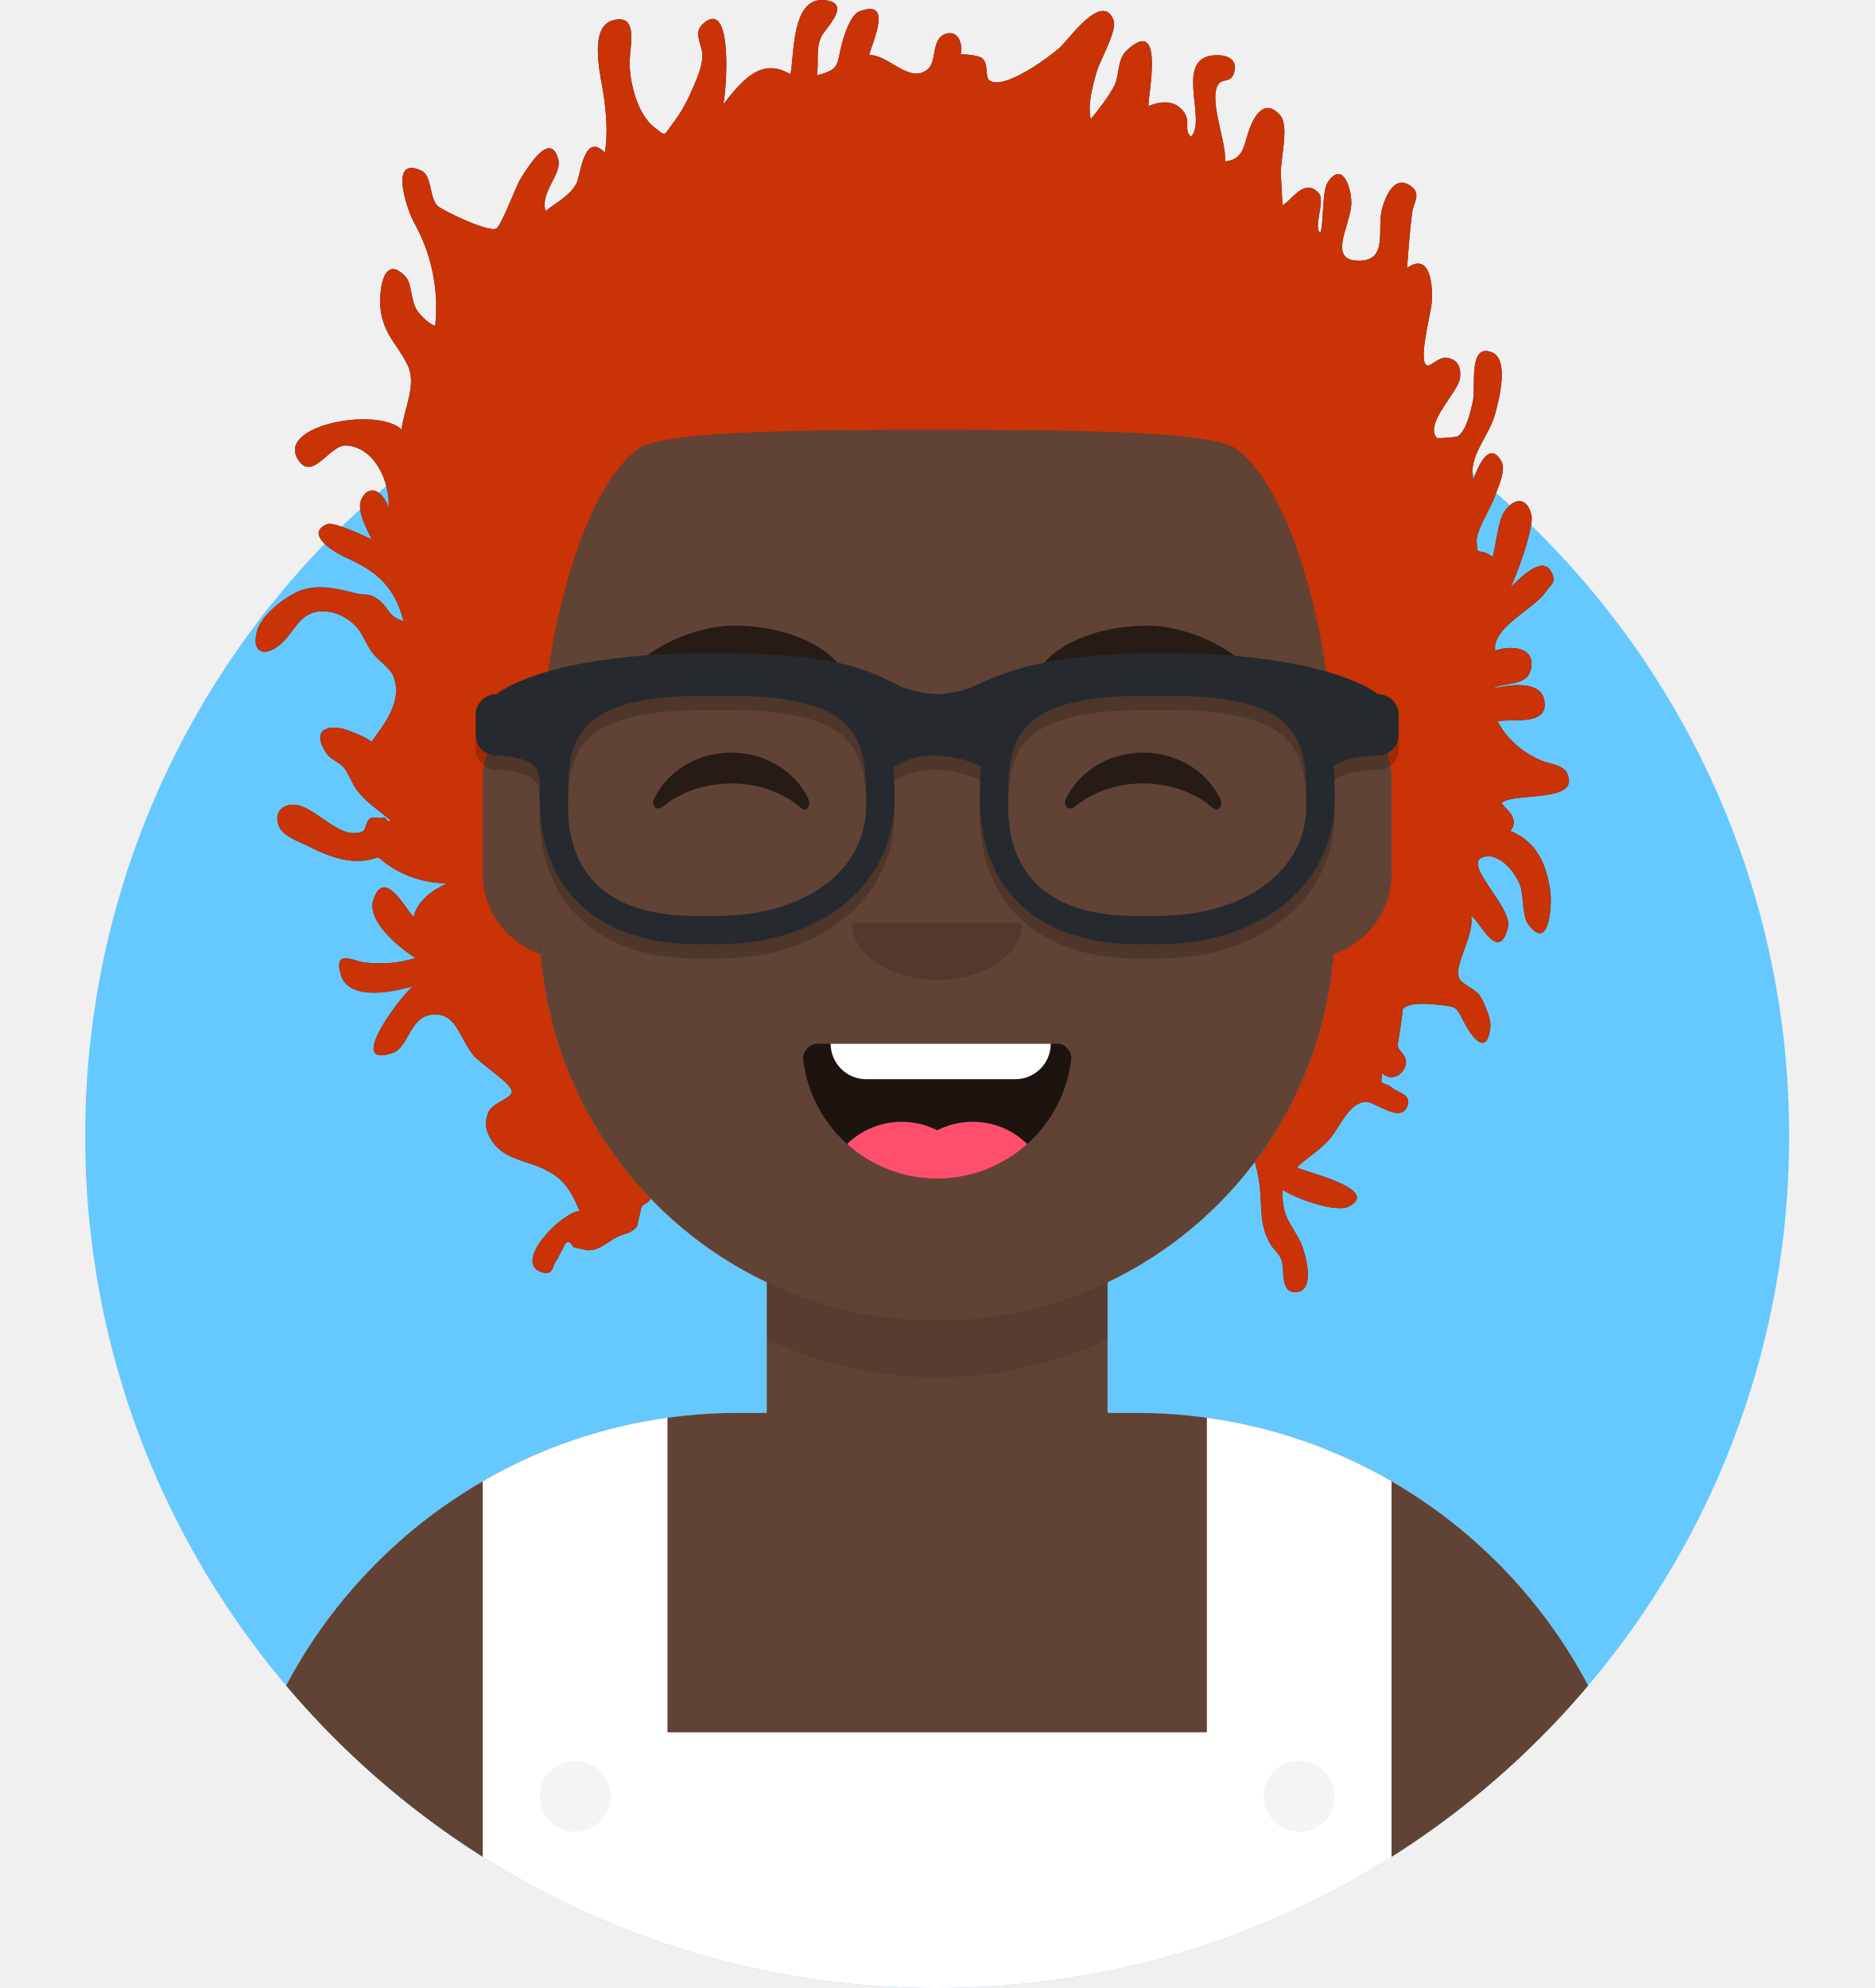
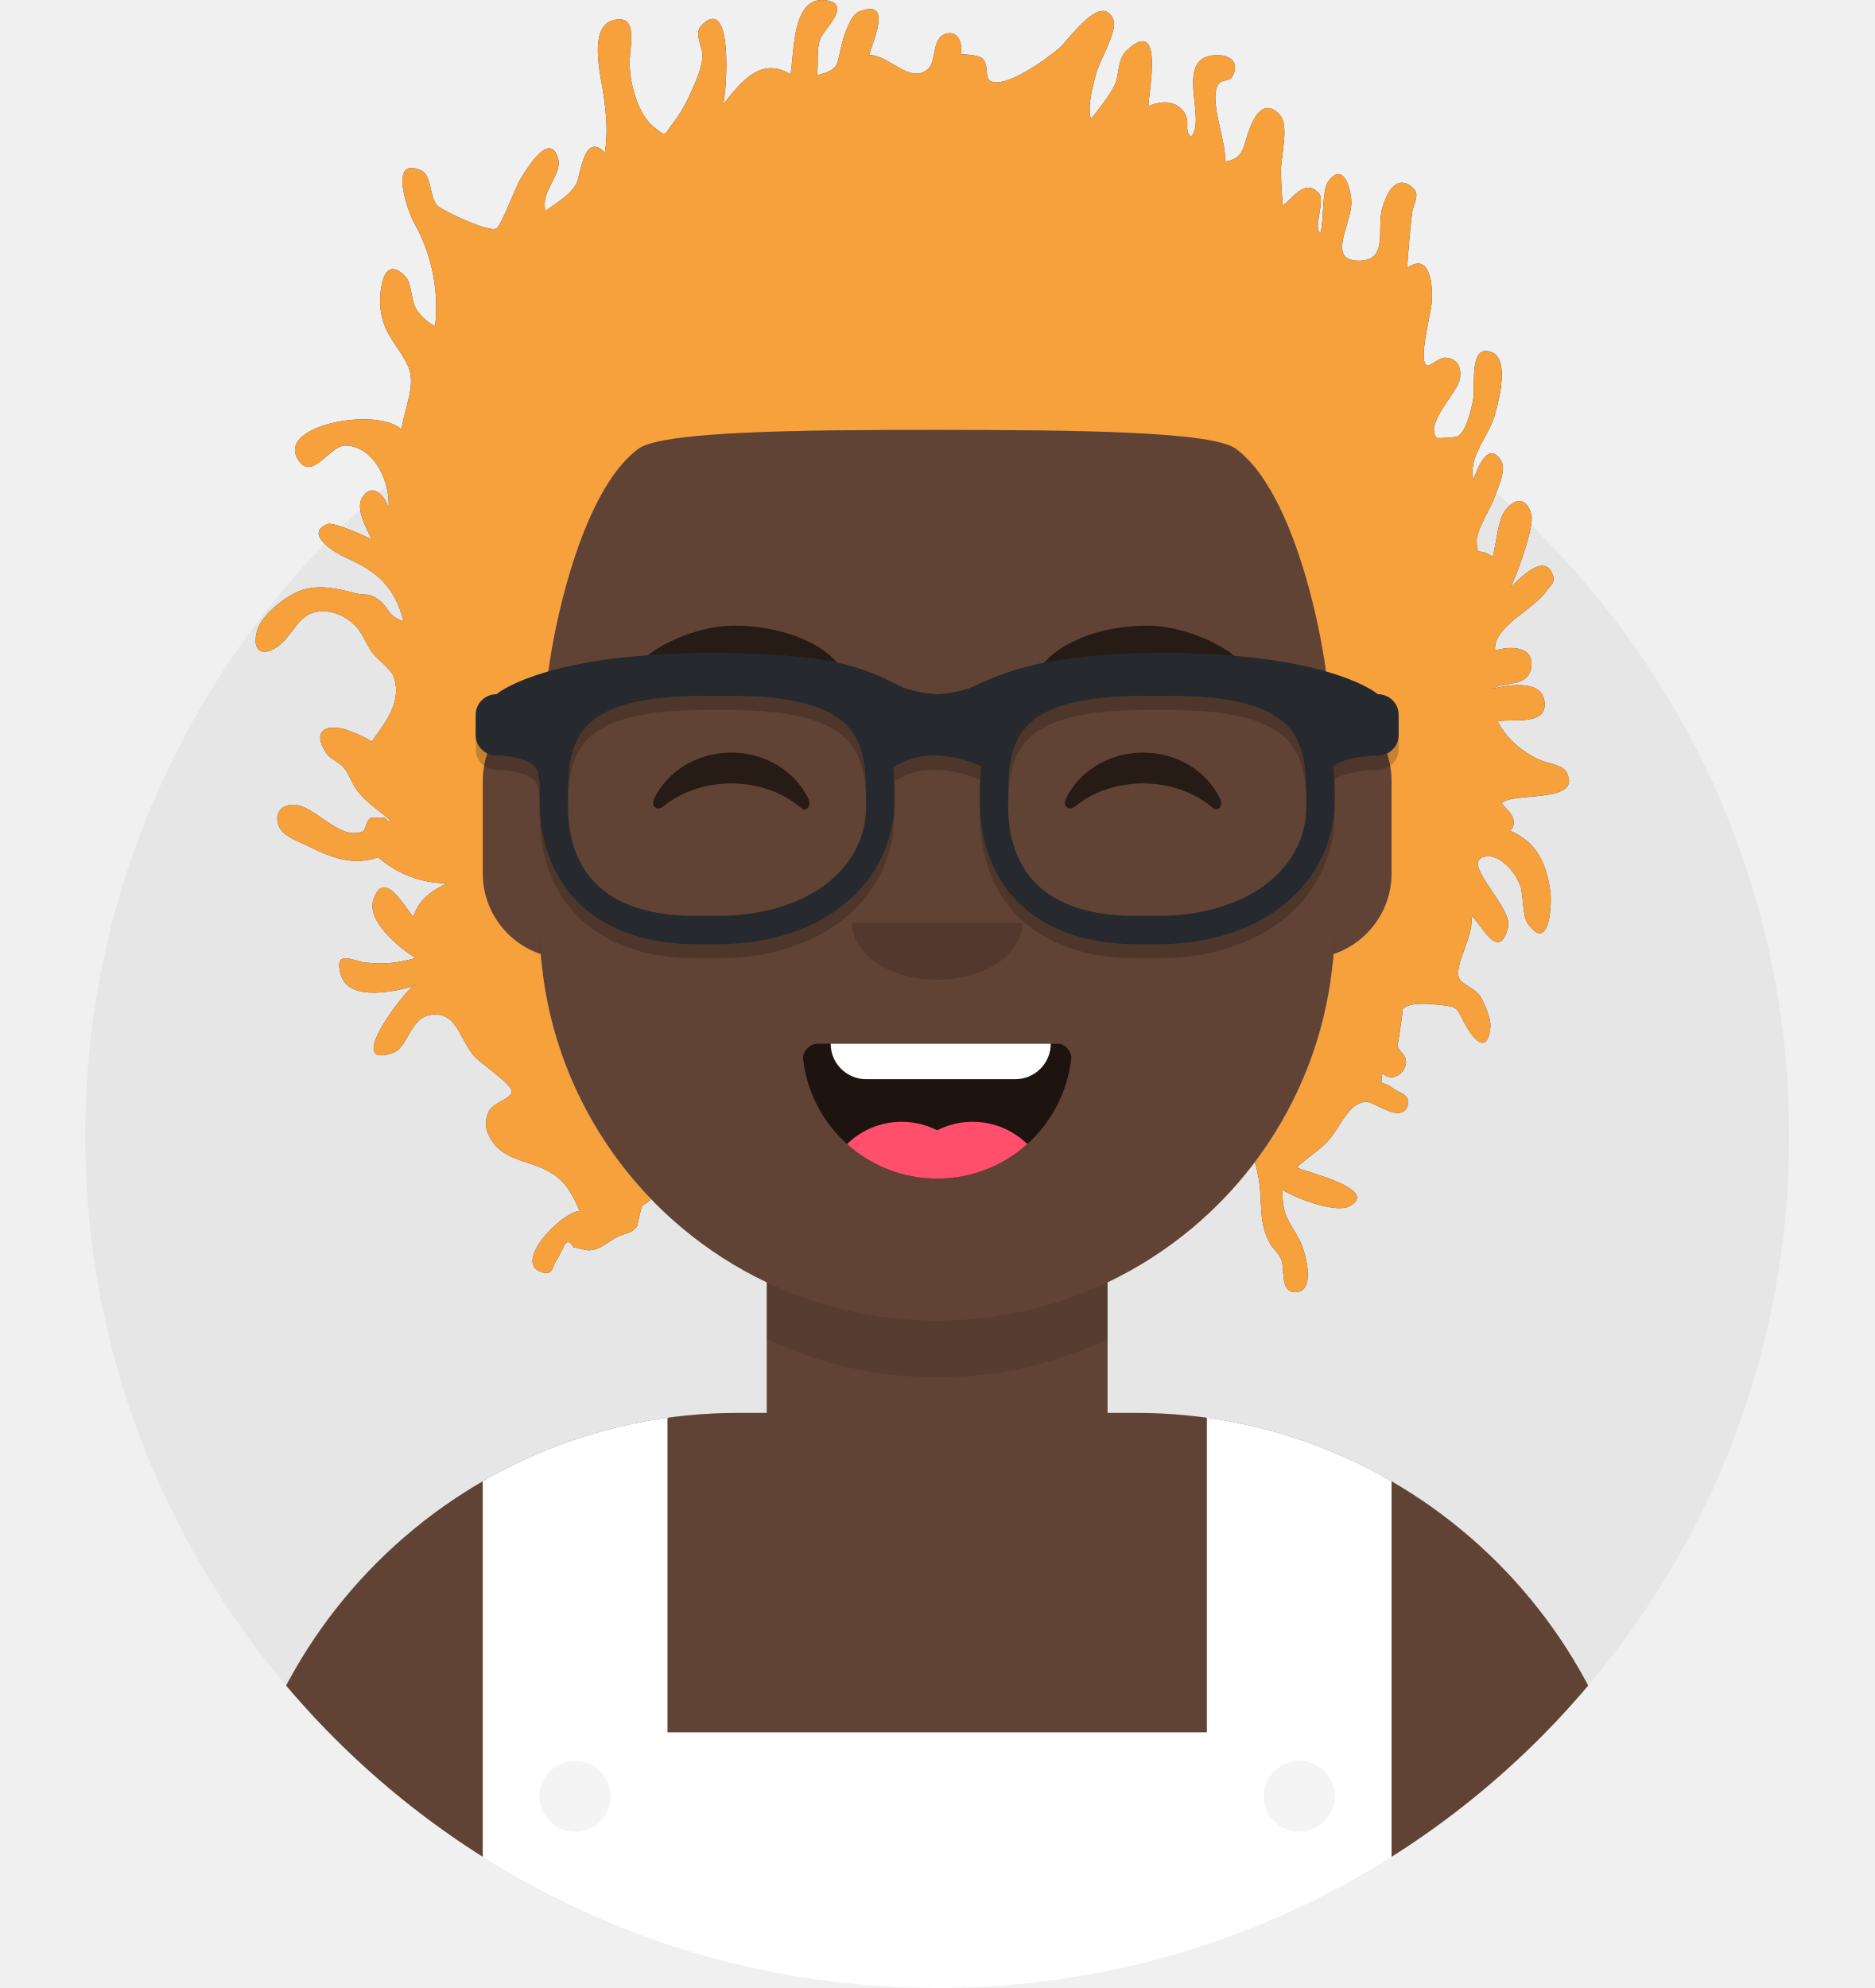
- <svg xmlns="http://www.w3.org/2000/svg" xmlns:xlink="http://www.w3.org/1999/xlink" width="264" height="280">
-   <defs>
-     <path id="c" d="M12 160c0 66.274 53.726 120 120 120s120-53.726 120-120h12V0H0v160h12Z" />
-     <path id="e" d="M124 144.611V163h4c39.765 0 72 32.235 72 72v9H0v-9c0-39.765 32.235-72 72-72h4v-18.389c-17.237-8.189-29.628-24.924-31.695-44.73C38.48 99.058 34 94.052 34 88V74c0-5.946 4.325-10.882 10-11.834V56c0-30.928 25.072-56 56-56s56 25.072 56 56v6.166c5.675.952 10 5.888 10 11.834v14c0 6.052-4.48 11.058-10.305 11.881-2.067 19.806-14.458 36.541-31.695 44.73Z" />
+ <svg xmlns="http://www.w3.org/2000/svg" xmlns:xlink="http://www.w3.org/1999/xlink" width="264" height="280" version="1.1" id="svg129">
+   <defs id="defs5">
+     <path id="c" d="m 12,160 c 0,66.274 53.726,120 120,120 66.274,0 120,-53.726 120,-120 h 12 V 0 H 0 v 160 z" />
+     <path id="e" d="M 124,144.611 V 163 h 4 c 39.765,0 72,32.235 72,72 v 9 H 0 v -9 c 0,-39.765 32.235,-72 72,-72 h 4 V 144.611 C 58.763,136.422 46.372,119.687 44.305,99.881 38.48,99.058 34,94.052 34,88 V 74 C 34,68.054 38.325,63.118 44,62.166 V 56 C 44,25.072 69.072,0 100,0 c 30.928,0 56,25.072 56,56 v 6.166 c 5.675,0.952 10,5.888 10,11.834 v 14 c 0,6.052 -4.48,11.058 -10.305,11.881 -2.067,19.806 -14.458,36.541 -31.695,44.73 z" />
    <circle id="a" cx="120" cy="120" r="120" />
  </defs>
-   <g fill="none" fill-rule="evenodd">
-     <g transform="translate(12 40)">
-       <mask id="b" fill="#fff">
-         <use xlink:href="#a" />
+   <g fill="none" fill-rule="evenodd" id="g127">
+     <g transform="translate(12,40)" id="g16" style="display:inline">
+       <mask id="b" fill="#ffffff">
+         <use xlink:href="#a" id="use7" />
      </mask>
-       <use xlink:href="#a" fill="#E6E6E6" />
-       <g fill="#65C9FF" mask="url(#b)">
-         <path d="M0 0h240v240H0z" />
+       <use xlink:href="#a" fill="#e6e6e6" id="use10" />
+       <g fill="#65c9ff" mask="url(#b)" id="g14" style="display:none">
+         <path d="M 0,0 H 240 V 240 H 0 Z" id="path12" />
      </g>
    </g>
-     <mask id="d" fill="#fff">
-       <use xlink:href="#c" />
+     <mask id="d" fill="#ffffff">
+       <use xlink:href="#c" id="use18" />
    </mask>
-     <g mask="url(#d)">
-       <g transform="translate(32 36)">
-         <mask id="f" fill="#fff">
-           <use xlink:href="#e" />
+     <g mask="url(#d)" id="g125" style="display:inline">
+       <g transform="translate(32,36)" id="g32">
+         <mask id="f" fill="#ffffff">
+           <use xlink:href="#e" id="use21" />
        </mask>
-         <use xlink:href="#e" fill="#D0C6AC" />
-         <g fill="#614335" mask="url(#f)">
-           <path d="M0 0h264v280H0z" />
+         <use xlink:href="#e" fill="#d0c6ac" id="use24" />
+         <g fill="#614335" mask="url(#f)" id="g28">
+           <path d="M 0,0 H 264 V 280 H 0 Z" id="path26" />
        </g>
-         <path fill="#000" fill-opacity=".1" d="M156 79v23c0 30.928-25.072 56-56 56s-56-25.072-56-56V79v15c0 30.928 25.072 56 56 56s56-25.072 56-56V79Z" mask="url(#f)" />
+         <path fill="#000000" fill-opacity="0.1" d="m 156,79 v 23 c 0,30.928 -25.072,56 -56,56 -30.928,0 -56,-25.072 -56,-56 V 79 94 c 0,30.928 25.072,56 56,56 30.928,0 56,-25.072 56,-56 z" mask="url(#f)" id="path30" />
      </g>
-       <g transform="translate(0 170)">
-         <defs>
-           <path id="g" d="M94 29.688V74h76V29.688a71.525 71.525 0 0 1 26 8.944V110H68V38.632a71.525 71.525 0 0 1 26-8.944Z" />
+       <g transform="translate(0,170)" id="g50">
+         <defs id="defs35">
+           <path id="g" d="M 94,29.688 V 74 h 76 V 29.688 a 71.525,71.525 0 0 1 26,8.944 V 110 H 68 V 38.632 a 71.525,71.525 0 0 1 26,-8.944 z" />
        </defs>
-         <mask id="h" fill="#fff">
-           <use xlink:href="#g" />
+         <mask id="h" fill="#ffffff">
+           <use xlink:href="#g" id="use37" />
        </mask>
-         <use xlink:href="#g" fill="#B7C1DB" />
-         <g fill="#FFF" mask="url(#h)">
-           <path d="M0 0h264v110H0z" />
+         <use xlink:href="#g" fill="#b7c1db" id="use40" />
+         <g fill="#ffffff" mask="url(#h)" id="g44">
+           <path d="M 0,0 H 264 V 110 H 0 Z" id="path42" />
        </g>
-         <circle cx="81" cy="83" r="5" fill="#F4F4F4" />
-         <circle cx="183" cy="83" r="5" fill="#F4F4F4" />
+         <circle cx="81" cy="83" r="5" fill="#f4f4f4" id="circle46" />
+         <circle cx="183" cy="83" r="5" fill="#f4f4f4" id="circle48" />
      </g>
-       <g fill="#000">
-         <g transform="translate(78 134)">
-           <defs>
-             <path id="i" d="M35.118 15.128C36.176 24.62 44.226 32 54 32c9.804 0 17.874-7.426 18.892-16.96.082-.767-.775-2.04-1.85-2.04H37.088c-1.08 0-2.075 1.178-1.97 2.128Z" />
+       <g fill="#000000" id="g82">
+         <g transform="translate(78,134)" id="g70">
+           <defs id="defs53">
+             <path id="i" d="M 35.118,15.128 C 36.176,24.62 44.226,32 54,32 63.804,32 71.874,24.574 72.892,15.04 72.974,14.273 72.117,13 71.042,13 H 37.088 c -1.08,0 -2.075,1.178 -1.97,2.128 z" />
          </defs>
-           <mask id="j" fill="#fff">
-             <use xlink:href="#i" />
+           <mask id="j" fill="#ffffff">
+             <use xlink:href="#i" id="use55" />
          </mask>
-           <use xlink:href="#i" fill-opacity=".7" />
-           <rect width="31" height="16" x="39" y="2" fill="#FFF" mask="url(#j)" rx="5" />
-           <g fill="#FF4F6D" mask="url(#j)">
-             <g transform="translate(38 24)">
-               <circle cx="11" cy="11" r="11" />
-               <circle cx="21" cy="11" r="11" />
+           <use xlink:href="#i" fill-opacity="0.7" id="use58" />
+           <rect width="31" height="16" x="39" y="2" fill="#ffffff" mask="url(#j)" rx="5" id="rect60" />
+           <g fill="#ff4f6d" mask="url(#j)" id="g68">
+             <g transform="translate(38,24)" id="g66">
+               <circle cx="11" cy="11" r="11" id="circle62" />
+               <circle cx="21" cy="11" r="11" id="circle64" />
            </g>
          </g>
        </g>
-         <path fill-opacity=".16" d="M120 130c0 4.418 5.373 8 12 8s12-3.582 12-8" />
-         <g fill-opacity=".6">
-           <path d="M92.16 112.447c1.847-3.798 6.004-6.447 10.838-6.447 4.816 0 8.961 2.63 10.817 6.407.552 1.122-.233 2.04-1.024 1.36-2.451-2.107-5.932-3.423-9.793-3.423-3.74 0-7.124 1.235-9.56 3.228-.891.728-1.818-.014-1.278-1.125ZM150.16 112.447c1.847-3.798 6.004-6.447 10.838-6.447 4.816 0 8.961 2.63 10.817 6.407.552 1.122-.233 2.04-1.024 1.36-2.451-2.107-5.932-3.423-9.793-3.423-3.74 0-7.124 1.235-9.56 3.228-.891.728-1.818-.014-1.278-1.125Z" />
+         <path fill-opacity="0.16" d="m 120,130 c 0,4.418 5.373,8 12,8 6.627,0 12,-3.582 12,-8" id="path72" />
+         <g fill-opacity="0.6" id="g76">
+           <path d="m 92.16,112.447 c 1.847,-3.798 6.004,-6.447 10.838,-6.447 4.816,0 8.961,2.63 10.817,6.407 0.552,1.122 -0.233,2.04 -1.024,1.36 -2.451,-2.107 -5.932,-3.423 -9.793,-3.423 -3.74,0 -7.124,1.235 -9.56,3.228 -0.891,0.728 -1.818,-0.014 -1.278,-1.125 z m 58,0 c 1.847,-3.798 6.004,-6.447 10.838,-6.447 4.816,0 8.961,2.63 10.817,6.407 0.552,1.122 -0.233,2.04 -1.024,1.36 -2.451,-2.107 -5.932,-3.423 -9.793,-3.423 -3.74,0 -7.124,1.235 -9.56,3.228 -0.891,0.728 -1.818,-0.014 -1.278,-1.125 z" id="path74" />
        </g>
-         <g fill-opacity=".6">
-           <path d="M102.547 88.148c-5.807.269-15.195 4.488-14.953 10.344.008.192.29.276.427.129 2.755-2.96 22.316-5.95 29.205-4.365.63.145 1.11-.477.71-.927-3.422-3.848-10.186-5.426-15.389-5.18M162.453 88.148c5.807.269 15.195 4.488 14.953 10.344-.008.192-.29.276-.427.129-2.755-2.96-22.316-5.95-29.205-4.365-.63.145-1.11-.477-.71-.927 3.422-3.848 10.186-5.426 15.389-5.18" />
+         <g fill-opacity="0.6" id="g80">
+           <path d="m 102.547,88.148 c -5.807,0.269 -15.195,4.488 -14.953,10.344 0.008,0.192 0.29,0.276 0.427,0.129 2.755,-2.96 22.316,-5.95 29.205,-4.365 0.63,0.145 1.11,-0.477 0.71,-0.927 -3.422,-3.848 -10.186,-5.426 -15.389,-5.18 m 59.906,-0.001 c 5.807,0.269 15.195,4.488 14.953,10.344 -0.008,0.192 -0.29,0.276 -0.427,0.129 -2.755,-2.96 -22.316,-5.95 -29.205,-4.365 -0.63,0.145 -1.11,-0.477 -0.71,-0.927 3.422,-3.848 10.186,-5.426 15.389,-5.18" id="path78" />
        </g>
      </g>
-       <defs>
-         <path id="k" d="M0 0h264v280H0z" />
-         <path id="m" d="M153.503 98.874C157.9 100.654 161 104.965 161 110v13c0 5.288-3.42 9.776-8.168 11.375a55.713 55.713 0 0 1-11.076 29.29c.209.807.41 1.625.556 2.503.55 3.327-.12 6.093 1.645 9.093.457.78 1.183 1.247 1.522 2.144.533 1.415-.232 4.594 1.95 4.595 3.106 0 1.374-5.966.596-7.384-1.525-2.772-2.462-3.45-2.383-7.044 1.745 1.16 7.53 3.376 9.448 2.316 4.432-2.448-6.662-4.936-7.438-5.453 1.704-1.666 3.656-2.55 5.197-4.746 1.26-1.793 2.406-4.397 4.55-4.501 1.186-.058 4.657 2.884 5.71.866.964-1.85-1.115-2.122-1.928-2.777-1.502-1.21-1.84-.006-1.474-2.134 1.085 1.165 2.789.429 3.244-1.015.49-1.559-1.127-2.024-1.097-3.014-.012.387.834-5.115.7-4.938.86-1.135 3.908-.784 5.413-.62 2.296.248 2.164.317 3.255 2.436.882 1.715 3.198 5.178 3.707.641.121-1.085-.869-3.404-1.45-4.338-.627-1.007-2.517-1.643-2.912-2.427-.944-1.87 2.165-6.034 1.639-8.854 1.093.418 3.857 6.927 5.198 1.599.707-2.8-6.505-8.945-3.514-9.894 2.289-.726 4.612 2.225 5.25 4.044.473 1.348.26 4.238 1.068 5.353 3.036 4.203 3.41-2.74 3.157-4.572-.559-4.026-1.984-6.988-5.623-8.51 1.295-1.607-.345-2.887-1.275-3.893 1.528-1.657 11.437.104 9.208-4.327-.538-1.072-2.481-1.262-3.467-1.655-2.49-.992-4.985-3.01-6.257-5.562 1.841-.46 7.28.798 6.565-2.996-.563-2.982-5.403-2.067-7.278-1.61 1.692-1.016 4.973-.174 5.434-2.941.531-3.183-3.288-3.076-5.08-2.402-.422-3.358 5.53-5.83 7.213-8.4.568-.867 1.47-1.164.746-2.633-1.306-2.643-4.68 1.086-5.792 2.09.876-1.628 3.32-8.403 2.95-10.122-.546-2.526-2.353-2.615-3.79-.568-.93 1.33-1.19 4.703-1.68 6.427-2.04-1.537-2.143.246-2.248-2.191-.068-1.58 2.002-4.701 2.532-6.248.456-1.329 1.668-3.76.943-5.046-1.776-3.143-3.473 1.172-3.94 2.652-.789-3.411 2.214-6.057 3.103-9.431.541-2.048 1.976-7.578-.51-8.561-3.394-1.341-2.2 4.956-2.678 7-.365 1.559-.922 4.077-2.139 4.845-.176.111-2.82.343-2.948.193-1.734-2.021 3.038-6.447 3.284-8.351.223-1.73-.44-2.825-2.061-2.929-.81-.051-2.12 1.2-2.495 1.119-1.48-.322.447-7.089.587-8.967.15-2.003-.094-7.172-3.483-4.785.227-2.697.364-5.236.734-7.891.195-1.4 1.398-2.645-.374-3.767-2.156-1.365-3.35 1.492-3.842 3.168-.846 2.885.9 7.375-3.158 7.466-4.665.106-1.444-4.73-1.215-7.868.128-1.74-1.012-6.421-3.262-3.263-.896 1.259-.587 5.694-1.084 7.183-1.106-.493.733-4.515-.23-5.564-2.06-2.247-3.788 1.026-5.099 1.692-.086-1.445-.187-2.891-.248-4.338-.093-2.2 1.255-6.83-.113-8.347-2.337-2.59-3.823.431-4.506 2.523-.613 1.884-.697 3.744-3.233 4 .208-2.717-2.258-8.436-1.035-10.727.553-1.035 1.679-.301 2.179-1.46.821-1.902-.524-2.71-1.986-2.771-6.792-.286-1.562 9.134-3.969 11.491-1.099-1.04.072-2.113-1.065-3.596-1.223-1.595-3.173-1.46-4.918-.738-.056-1.613 2.364-12.92-3.08-7.817-1.352 1.271-.974 3.393-1.693 4.886-.696 1.445-2.39 3.598-3.341 4.771-.51-2.067.272-4.63.82-6.666.38-1.415 2.931-5.805 2.387-7.244-1.58-4.167-6.323 2.72-7.572 3.832-1.582 1.41-7.88 6.045-9.901 4.64-.701-.487-.07-2.29-1.027-3.128-.47-.41-2.477-.6-3.05-.548.358-1.494-.346-3.427-2.055-2.91-2.149.65-1.219 3.838-2.58 5.002-2.53 2.164-5.535-2.112-8.245-1.992.414-1.755 3.485-8.062-1.399-6.144-1.246.49-2.13 3.351-2.44 4.54-.792 3.036-.222 3.593-3.509 4.45.257-1.76-.2-3.948.649-5.521.696-1.289 4.305-4.645.462-5.063-4.74-.516-4.274 7.672-4.855 10.44-4.206-2.549-6.974 1.098-9.48 4.252.447-1.419 1.553-15.557-2.965-11.237-1.292 1.237.138 3.066.05 4.478-.078 1.28-.5 2.422-.995 3.618-.796 1.921-1.72 3.887-2.974 5.524-1.573 2.059-1.015 2.22-2.82.823-2.425-1.873-3.577-6.624-3.457-9.525.09-2.16 1.196-6.548-2.384-5.531-3.507.996-1.649 7.974-1.296 10.453.381 2.687.635 5.436.183 8.173-2.984-3.05-3.42 3.302-4.017 4.385-.98 1.777-2.868 2.647-4.335 3.86-.8-2.794 2.405-5.157 1.77-7.38-1.194-4.165-4.571 1.716-5.313 2.87-.619.963-2.635 6.442-3.365 6.933-1.023.69-7.605-2.527-8.27-3.14-1.223-1.125-.778-4.272-2.316-4.99-4.72-2.197-1.932 5.735-1.005 7.375 2.419 4.284 3.516 9.456 2.949 14.504-.858-.302-1.915-1.312-2.468-2.077-1.076-1.49-.685-3.865-1.808-4.987-3.288-3.28-3.673 2.878-3.406 4.791.5 3.588 2.291 4.75 3.778 7.734 1.368 2.75-.445 6.069-.828 9.125-3.429-3.3-18.195-.543-14.396 4.502 1.978 2.633 4.318-2.377 6.598-2.25 4.083.225 6.235 5.295 5.967 8.846-.497-1.898-2.422-3.761-3.746-1.444-.897 1.573.635 4.26 1.374 5.823-.906-.444-5.372-2.52-6.246-2.161-3.44 1.414 1.3 4.151 2.537 4.698 4.224 1.868 6.887 3.92 8.2 8.992-2.367-.757-1.955-1.878-3.552-3.043-1.466-1.07-1.74-.518-3.09-.868-2.362-.611-5.441-1.427-8.11-.318-1.97.819-5.287 3.31-5.906 5.65-.757 2.874.844 3.606 2.904 2.143 2.45-1.739 2.897-5.105 6.583-4.96 1.769.068 3.52.995 4.64 2.325.835.993 1.323 2.43 2.12 3.495.703.94 2.564 2.259 2.957 3.254 1.418 3.595-1.276 6.795-3.083 9.314-.419-.554-3.477-1.758-4.11-1.878-2.94-.561-4.037.798-2.199 3.512.58.856 1.798 1.216 2.436 1.994.711.87 1.112 2.2 1.818 3.144 1.393 1.863 3.115 2.822 4.778 4.322-.613.41-.546-.624-1.102-.41-.404.156-1.107-.155-1.617.014-.828.275-.718 1.717-1.248 1.929-3.299 1.314-6.627-3.615-9.586-3.775-1.614-.088-2.975.994-2.2 3.022.538 1.412 2.87 2.178 4.036 2.767 3.246 1.644 6.478 2.868 9.948 1.607 2.797 2.438 6.159 3.64 9.674 3.675-2.011.998-4 2.235-4.702 4.721-1.189-1.23-4.108-6.952-5.633-2.462-1.045 3.087 3.723 6.871 5.92 8.262-2.555.755-4.677.907-7.277.607-1.357-.156-4.337-1.974-3.238 1.748 1.182 4.016 8.24 2.21 10.48 1.516.083-1.198-10.77 12.108-3.158 9.489 2.176-.748 2.385-5 5.418-5.373 3.503-.43 3.855 3.077 5.882 5.646 1.01 1.282 5.67 4.165 5.449 5.265-.191.952-2.75 1.496-3.293 2.828-.633 1.55-.347 2.746.532 4.078 1.538 2.333 4.36 2.691 6.592 3.604 3.164 1.295 4.31 2.867 5.73 6.217-2.502.12-9.62 7.36-5.258 8.648 1.625.48 1.372-.966 2.049-1.765.273-.516.547-1.03.821-1.545.458-1.198.965-1.271 1.52-.22.123-.031 1.61.388 1.947.409 1.708.105 2.85-1.192 4.266-1.893 1.023-.506 2.024-.418 2.795-1.586-.089.135.554-2.51.565-2.536.276-.637.985-.547 1.31-1.234-8.749-9.085-14.457-21.119-15.489-34.464C36.42 132.776 33 128.288 33 123v-13c0-5.035 3.1-9.345 7.497-11.126.531.374 1.27 0 1.503-.842-.463-1.506 3.296-27.854 13-34.876 3.618-2.438 23.008-2.619 42.313-2.606 19.096.014 38.108.195 41.687 2.606 9.704 7.022 13.463 33.37 13 34.876.233.843.972 1.216 1.503.842Z" />
+       <defs id="defs86">
+         <path id="k" d="M 0,0 H 264 V 280 H 0 Z" />
+         <path id="m" d="M 153.503,98.874 C 157.9,100.654 161,104.965 161,110 v 13 c 0,5.288 -3.42,9.776 -8.168,11.375 a 55.713,55.713 0 0 1 -11.076,29.29 c 0.209,0.807 0.41,1.625 0.556,2.503 0.55,3.327 -0.12,6.093 1.645,9.093 0.457,0.78 1.183,1.247 1.522,2.144 0.533,1.415 -0.232,4.594 1.95,4.595 3.106,0 1.374,-5.966 0.596,-7.384 -1.525,-2.772 -2.462,-3.45 -2.383,-7.044 1.745,1.16 7.53,3.376 9.448,2.316 4.432,-2.448 -6.662,-4.936 -7.438,-5.453 1.704,-1.666 3.656,-2.55 5.197,-4.746 1.26,-1.793 2.406,-4.397 4.55,-4.501 1.186,-0.058 4.657,2.884 5.71,0.866 0.964,-1.85 -1.115,-2.122 -1.928,-2.777 -1.502,-1.21 -1.84,-0.006 -1.474,-2.134 1.085,1.165 2.789,0.429 3.244,-1.015 0.49,-1.559 -1.127,-2.024 -1.097,-3.014 -0.012,0.387 0.834,-5.115 0.7,-4.938 0.86,-1.135 3.908,-0.784 5.413,-0.62 2.296,0.248 2.164,0.317 3.255,2.436 0.882,1.715 3.198,5.178 3.707,0.641 0.121,-1.085 -0.869,-3.404 -1.45,-4.338 -0.627,-1.007 -2.517,-1.643 -2.912,-2.427 -0.944,-1.87 2.165,-6.034 1.639,-8.854 1.093,0.418 3.857,6.927 5.198,1.599 0.707,-2.8 -6.505,-8.945 -3.514,-9.894 2.289,-0.726 4.612,2.225 5.25,4.044 0.473,1.348 0.26,4.238 1.068,5.353 3.036,4.203 3.41,-2.74 3.157,-4.572 -0.559,-4.026 -1.984,-6.988 -5.623,-8.51 1.295,-1.607 -0.345,-2.887 -1.275,-3.893 1.528,-1.657 11.437,0.104 9.208,-4.327 -0.538,-1.072 -2.481,-1.262 -3.467,-1.655 -2.49,-0.992 -4.985,-3.01 -6.257,-5.562 1.841,-0.46 7.28,0.798 6.565,-2.996 -0.563,-2.982 -5.403,-2.067 -7.278,-1.61 1.692,-1.016 4.973,-0.174 5.434,-2.941 0.531,-3.183 -3.288,-3.076 -5.08,-2.402 -0.422,-3.358 5.53,-5.83 7.213,-8.4 0.568,-0.867 1.47,-1.164 0.746,-2.633 -1.306,-2.643 -4.68,1.086 -5.792,2.09 0.876,-1.628 3.32,-8.403 2.95,-10.122 -0.546,-2.526 -2.353,-2.615 -3.79,-0.568 -0.93,1.33 -1.19,4.703 -1.68,6.427 -2.04,-1.537 -2.143,0.246 -2.248,-2.191 -0.068,-1.58 2.002,-4.701 2.532,-6.248 0.456,-1.329 1.668,-3.76 0.943,-5.046 -1.776,-3.143 -3.473,1.172 -3.94,2.652 -0.789,-3.411 2.214,-6.057 3.103,-9.431 0.541,-2.048 1.976,-7.578 -0.51,-8.561 -3.394,-1.341 -2.2,4.956 -2.678,7 -0.365,1.559 -0.922,4.077 -2.139,4.845 -0.176,0.111 -2.82,0.343 -2.948,0.193 -1.734,-2.021 3.038,-6.447 3.284,-8.351 0.223,-1.73 -0.44,-2.825 -2.061,-2.929 -0.81,-0.051 -2.12,1.2 -2.495,1.119 -1.48,-0.322 0.447,-7.089 0.587,-8.967 0.15,-2.003 -0.094,-7.172 -3.483,-4.785 0.227,-2.697 0.364,-5.236 0.734,-7.891 0.195,-1.4 1.398,-2.645 -0.374,-3.767 -2.156,-1.365 -3.35,1.492 -3.842,3.168 -0.846,2.885 0.9,7.375 -3.158,7.466 -4.665,0.106 -1.444,-4.73 -1.215,-7.868 0.128,-1.74 -1.012,-6.421 -3.262,-3.263 -0.896,1.259 -0.587,5.694 -1.084,7.183 -1.106,-0.493 0.733,-4.515 -0.23,-5.564 -2.06,-2.247 -3.788,1.026 -5.099,1.692 -0.086,-1.445 -0.187,-2.891 -0.248,-4.338 -0.093,-2.2 1.255,-6.83 -0.113,-8.347 -2.337,-2.59 -3.823,0.431 -4.506,2.523 -0.613,1.884 -0.697,3.744 -3.233,4 0.208,-2.717 -2.258,-8.436 -1.035,-10.727 0.553,-1.035 1.679,-0.301 2.179,-1.46 0.821,-1.902 -0.524,-2.71 -1.986,-2.771 -6.792,-0.286 -1.562,9.134 -3.969,11.491 -1.099,-1.04 0.072,-2.113 -1.065,-3.596 -1.223,-1.595 -3.173,-1.46 -4.918,-0.738 -0.056,-1.613 2.364,-12.92 -3.08,-7.817 -1.352,1.271 -0.974,3.393 -1.693,4.886 -0.696,1.445 -2.39,3.598 -3.341,4.771 -0.51,-2.067 0.272,-4.63 0.82,-6.666 0.38,-1.415 2.931,-5.805 2.387,-7.244 -1.58,-4.167 -6.323,2.72 -7.572,3.832 -1.582,1.41 -7.88,6.045 -9.901,4.64 -0.701,-0.487 -0.07,-2.29 -1.027,-3.128 -0.47,-0.41 -2.477,-0.6 -3.05,-0.548 0.358,-1.494 -0.346,-3.427 -2.055,-2.91 -2.149,0.65 -1.219,3.838 -2.58,5.002 -2.53,2.164 -5.535,-2.112 -8.245,-1.992 0.414,-1.755 3.485,-8.062 -1.399,-6.144 -1.246,0.49 -2.13,3.351 -2.44,4.54 -0.792,3.036 -0.222,3.593 -3.509,4.45 0.257,-1.76 -0.2,-3.948 0.649,-5.521 0.696,-1.289 4.305,-4.645 0.462,-5.063 -4.74,-0.516 -4.274,7.672 -4.855,10.44 -4.206,-2.549 -6.974,1.098 -9.48,4.252 0.447,-1.419 1.553,-15.557 -2.965,-11.237 -1.292,1.237 0.138,3.066 0.05,4.478 -0.078,1.28 -0.5,2.422 -0.995,3.618 -0.796,1.921 -1.72,3.887 -2.974,5.524 -1.573,2.059 -1.015,2.22 -2.82,0.823 -2.425,-1.873 -3.577,-6.624 -3.457,-9.525 0.09,-2.16 1.196,-6.548 -2.384,-5.531 -3.507,0.996 -1.649,7.974 -1.296,10.453 0.381,2.687 0.635,5.436 0.183,8.173 -2.984,-3.05 -3.42,3.302 -4.017,4.385 -0.98,1.777 -2.868,2.647 -4.335,3.86 -0.8,-2.794 2.405,-5.157 1.77,-7.38 -1.194,-4.165 -4.571,1.716 -5.313,2.87 -0.619,0.963 -2.635,6.442 -3.365,6.933 -1.023,0.69 -7.605,-2.527 -8.27,-3.14 -1.223,-1.125 -0.778,-4.272 -2.316,-4.99 -4.72,-2.197 -1.932,5.735 -1.005,7.375 2.419,4.284 3.516,9.456 2.949,14.504 -0.858,-0.302 -1.915,-1.312 -2.468,-2.077 -1.076,-1.49 -0.685,-3.865 -1.808,-4.987 -3.288,-3.28 -3.673,2.878 -3.406,4.791 0.5,3.588 2.291,4.75 3.778,7.734 1.368,2.75 -0.445,6.069 -0.828,9.125 -3.429,-3.3 -18.195,-0.543 -14.396,4.502 1.978,2.633 4.318,-2.377 6.598,-2.25 4.083,0.225 6.235,5.295 5.967,8.846 -0.497,-1.898 -2.422,-3.761 -3.746,-1.444 -0.897,1.573 0.635,4.26 1.374,5.823 -0.906,-0.444 -5.372,-2.52 -6.246,-2.161 -3.44,1.414 1.3,4.151 2.537,4.698 4.224,1.868 6.887,3.92 8.2,8.992 -2.367,-0.757 -1.955,-1.878 -3.552,-3.043 -1.466,-1.07 -1.74,-0.518 -3.09,-0.868 -2.362,-0.611 -5.441,-1.427 -8.11,-0.318 -1.97,0.819 -5.287,3.31 -5.906,5.65 -0.757,2.874 0.844,3.606 2.904,2.143 2.45,-1.739 2.897,-5.105 6.583,-4.96 1.769,0.068 3.52,0.995 4.64,2.325 0.835,0.993 1.323,2.43 2.12,3.495 0.703,0.94 2.564,2.259 2.957,3.254 1.418,3.595 -1.276,6.795 -3.083,9.314 -0.419,-0.554 -3.477,-1.758 -4.11,-1.878 -2.94,-0.561 -4.037,0.798 -2.199,3.512 0.58,0.856 1.798,1.216 2.436,1.994 0.711,0.87 1.112,2.2 1.818,3.144 1.393,1.863 3.115,2.822 4.778,4.322 -0.613,0.41 -0.546,-0.624 -1.102,-0.41 -0.404,0.156 -1.107,-0.155 -1.617,0.014 -0.828,0.275 -0.718,1.717 -1.248,1.929 -3.299,1.314 -6.627,-3.615 -9.586,-3.775 -1.614,-0.088 -2.975,0.994 -2.2,3.022 0.538,1.412 2.87,2.178 4.036,2.767 3.246,1.644 6.478,2.868 9.948,1.607 2.797,2.438 6.159,3.64 9.674,3.675 -2.011,0.998 -4,2.235 -4.702,4.721 -1.189,-1.23 -4.108,-6.952 -5.633,-2.462 -1.045,3.087 3.723,6.871 5.92,8.262 -2.555,0.755 -4.677,0.907 -7.277,0.607 -1.357,-0.156 -4.337,-1.974 -3.238,1.748 1.182,4.016 8.24,2.21 10.48,1.516 0.083,-1.198 -10.77,12.108 -3.158,9.489 2.176,-0.748 2.385,-5 5.418,-5.373 3.503,-0.43 3.855,3.077 5.882,5.646 1.01,1.282 5.67,4.165 5.449,5.265 -0.191,0.952 -2.75,1.496 -3.293,2.828 -0.633,1.55 -0.347,2.746 0.532,4.078 1.538,2.333 4.36,2.691 6.592,3.604 3.164,1.295 4.31,2.867 5.73,6.217 -2.502,0.12 -9.62,7.36 -5.258,8.648 1.625,0.48 1.372,-0.966 2.049,-1.765 0.273,-0.516 0.547,-1.03 0.821,-1.545 0.458,-1.198 0.965,-1.271 1.52,-0.22 0.123,-0.031 1.61,0.388 1.947,0.409 1.708,0.105 2.85,-1.192 4.266,-1.893 1.023,-0.506 2.024,-0.418 2.795,-1.586 -0.089,0.135 0.554,-2.51 0.565,-2.536 0.276,-0.637 0.985,-0.547 1.31,-1.234 C 47.908,159.754 42.2,147.72 41.168,134.375 36.42,132.776 33,128.288 33,123 v -13 c 0,-5.035 3.1,-9.345 7.497,-11.126 0.531,0.374 1.27,0 1.503,-0.842 -0.463,-1.506 3.296,-27.854 13,-34.876 3.618,-2.438 23.008,-2.619 42.313,-2.606 19.096,0.014 38.108,0.195 41.687,2.606 9.704,7.022 13.463,33.37 13,34.876 0.233,0.843 0.972,1.216 1.503,0.842 z" />
      </defs>
-       <mask id="l" fill="#fff">
-         <use xlink:href="#k" />
+       <mask id="l" fill="#ffffff">
+         <use xlink:href="#k" id="use88" />
      </mask>
-       <g mask="url(#l)">
-         <g transform="translate(35)">
-           <mask id="n" fill="#fff">
-             <use xlink:href="#m" />
+       <g mask="url(#l)" id="g123" style="display:inline">
+         <g transform="translate(35)" id="g100">
+           <mask id="n" fill="#ffffff">
+             <use xlink:href="#m" id="use91" />
          </mask>
-           <use xlink:href="#m" fill="#2E3257" />
-           <g fill="#C93305" mask="url(#n)">
-             <path d="M0 0h264v280H0z" />
+           <use xlink:href="#m" fill="#2e3257" id="use94" />
+           <g fill="#c93305" mask="url(#n)" id="g98" style="display:inline">
+             <path d="M 0,0 H 264 V 280 H 0 Z" id="path96" style="display:inline;fill:#f6a13b;fill-opacity:1" />
          </g>
        </g>
-         <g transform="translate(61 85)">
-           <defs>
-             <filter id="o" width="101.5%" height="109.8%" x="-.8%" y="-2.4%" filterUnits="objectBoundingBox">
-               <feOffset dy="2" in="SourceAlpha" result="shadowOffsetOuter1" />
-               <feColorMatrix in="shadowOffsetOuter1" result="shadowMatrixOuter1" values="0 0 0 0 0 0 0 0 0 0 0 0 0 0 0 0 0 0 0.2 0" />
-               <feMerge>
-                 <feMergeNode in="shadowMatrixOuter1" />
-                 <feMergeNode in="SourceGraphic" />
+         <g transform="translate(61,85)" id="g121">
+           <defs id="defs113">
+             <filter id="o" width="1" height="1.049" x="0" y="0" filterUnits="objectBoundingBox">
+               <feOffset dy="2" in="SourceAlpha" result="shadowOffsetOuter1" id="feOffset102" />
+               <feColorMatrix in="shadowOffsetOuter1" result="shadowMatrixOuter1" values="0 0 0 0 0 0 0 0 0 0 0 0 0 0 0 0 0 0 0.2 0" id="feColorMatrix104" />
+               <feMerge id="feMerge110">
+                 <feMergeNode in="shadowMatrixOuter1" id="feMergeNode106" />
+                 <feMergeNode in="SourceGraphic" id="feMergeNode108" />
              </feMerge>
            </filter>
          </defs>
-           <g fill="#252C2F" fill-rule="nonzero" filter="url(#o)" transform="translate(6 7)">
-             <path d="M34 41h-2.758C17.315 41 9 33.336 9 20.5 9 10.127 10.817 0 32.53 0h2.94C57.183 0 59 10.127 59 20.5 59 32.569 48.721 41 34 41ZM32.385 6C13 6 13 12.841 13 21.502 13 28.572 16.116 37 30.97 37H34c12.365 0 21-6.373 21-15.498C55 12.84 55 6 35.615 6h-3.23ZM96 41h-2.758C79.315 41 71 33.336 71 20.5 71 10.127 72.817 0 94.53 0h2.94C119.183 0 121 10.127 121 20.5 121 32.569 110.721 41 96 41ZM94.385 6C75 6 75 12.841 75 21.502 75 28.572 78.12 37 92.97 37H96c12.365 0 21-6.373 21-15.498C117 12.84 117 6 97.615 6h-3.23Z" />
-             <path d="M2.955 5.772C3.645 5.096 11.21 0 32.5 0c17.851 0 21.63 1.853 27.35 4.652l.419.207c.398.14 2.431.83 4.81.907a16.998 16.998 0 0 0 4.563-.869C76.17 1.722 82.562 0 97.5 0c21.29 0 28.854 5.096 29.545 5.772 1.634 0 2.955 1.29 2.955 2.885v2.886c0 1.596-1.32 2.886-2.955 2.886 0 0-6.901 0-6.901 2.886 0 2.885-1.962-4.176-1.962-5.772v-2.81c-3.603-1.38-10.054-3.947-20.682-3.947-11.842 0-17.739 2.1-22.798 4.185l.057.137-.003 1.986-2.217 5.35L69.8 15.36c-.244-.097-.772-.27-1.504-.451-2.04-.503-4.137-.656-5.992-.276-.68.14-1.312.35-1.891.633l-2.643 1.29-2.643-5.16.117-2.295.08-.195c-4.362-2.033-8.385-4.12-22.824-4.12-10.628 0-17.078 2.565-20.682 3.944v2.812c0 1.596-2.954 8.657-2.954 5.772 0-2.886-5.91-2.886-5.91-2.886-1.63 0-2.954-1.29-2.954-2.886V8.657c0-1.595 1.324-2.885 2.955-2.885Z" />
+           <g fill="#252c2f" fill-rule="nonzero" filter="url(#o)" transform="translate(6,7)" id="g119">
+             <path d="M 34,41 H 31.242 C 17.315,41 9,33.336 9,20.5 9,10.127 10.817,0 32.53,0 h 2.94 C 57.183,0 59,10.127 59,20.5 59,32.569 48.721,41 34,41 Z M 32.385,6 C 13,6 13,12.841 13,21.502 13,28.572 16.116,37 30.97,37 H 34 C 46.365,37 55,30.627 55,21.502 55,12.84 55,6 35.615,6 Z M 96,41 H 93.242 C 79.315,41 71,33.336 71,20.5 71,10.127 72.817,0 94.53,0 h 2.94 C 119.183,0 121,10.127 121,20.5 121,32.569 110.721,41 96,41 Z M 94.385,6 C 75,6 75,12.841 75,21.502 75,28.572 78.12,37 92.97,37 H 96 c 12.365,0 21,-6.373 21,-15.498 C 117,12.84 117,6 97.615,6 Z" id="path115" />
+             <path d="M 2.955,5.772 C 3.645,5.096 11.21,0 32.5,0 50.351,0 54.13,1.853 59.85,4.652 l 0.419,0.207 c 0.398,0.14 2.431,0.83 4.81,0.907 A 16.998,16.998 0 0 0 69.642,4.897 C 76.17,1.722 82.562,0 97.5,0 c 21.29,0 28.854,5.096 29.545,5.772 1.634,0 2.955,1.29 2.955,2.885 v 2.886 c 0,1.596 -1.32,2.886 -2.955,2.886 0,0 -6.901,0 -6.901,2.886 0,2.885 -1.962,-4.176 -1.962,-5.772 V 8.733 C 114.579,7.353 108.128,4.786 97.5,4.786 c -11.842,0 -17.739,2.1 -22.798,4.185 l 0.057,0.137 -0.003,1.986 -2.217,5.35 L 69.8,15.36 c -0.244,-0.097 -0.772,-0.27 -1.504,-0.451 -2.04,-0.503 -4.137,-0.656 -5.992,-0.276 -0.68,0.14 -1.312,0.35 -1.891,0.633 l -2.643,1.29 -2.643,-5.16 0.117,-2.295 0.08,-0.195 C 50.962,6.873 46.939,4.786 32.5,4.786 21.872,4.786 15.422,7.351 11.818,8.73 v 2.812 c 0,1.596 -2.954,8.657 -2.954,5.772 0,-2.886 -5.91,-2.886 -5.91,-2.886 C 1.324,14.428 0,13.138 0,11.542 V 8.657 C 0,7.062 1.324,5.772 2.955,5.772 Z" id="path117" />
          </g>
        </g>
      </g>
    </g>
  </g>
</svg>
